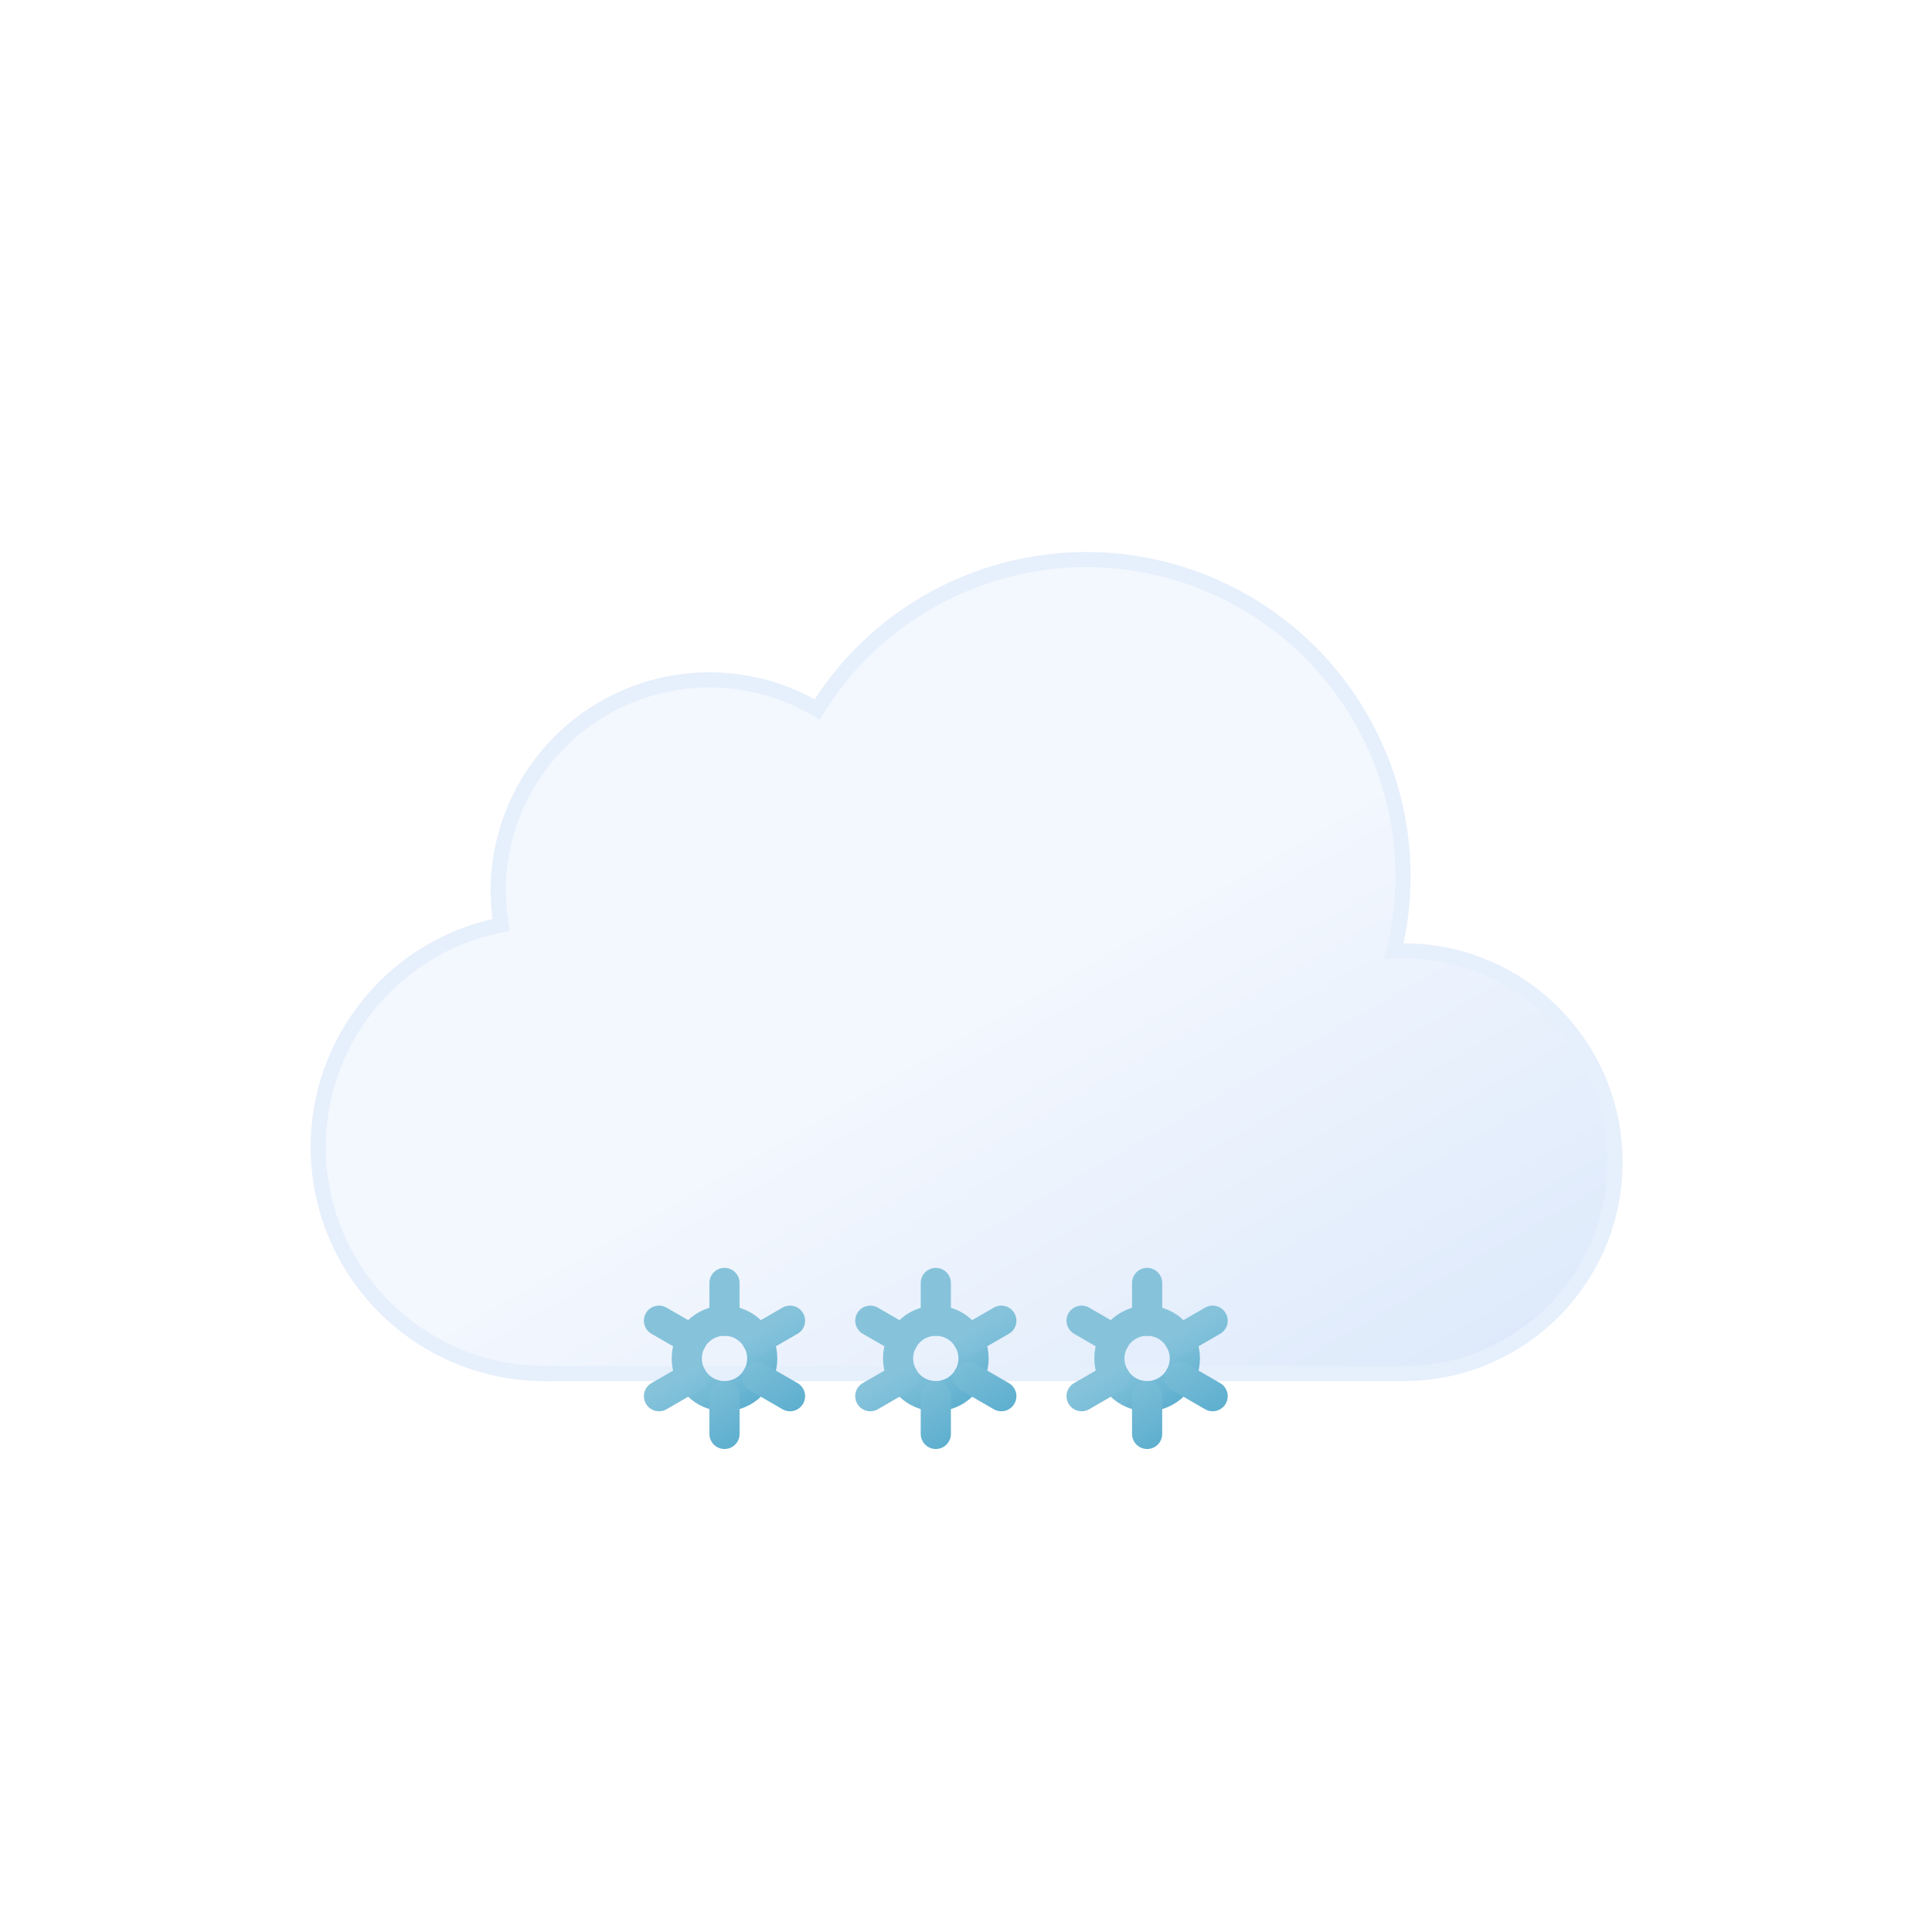
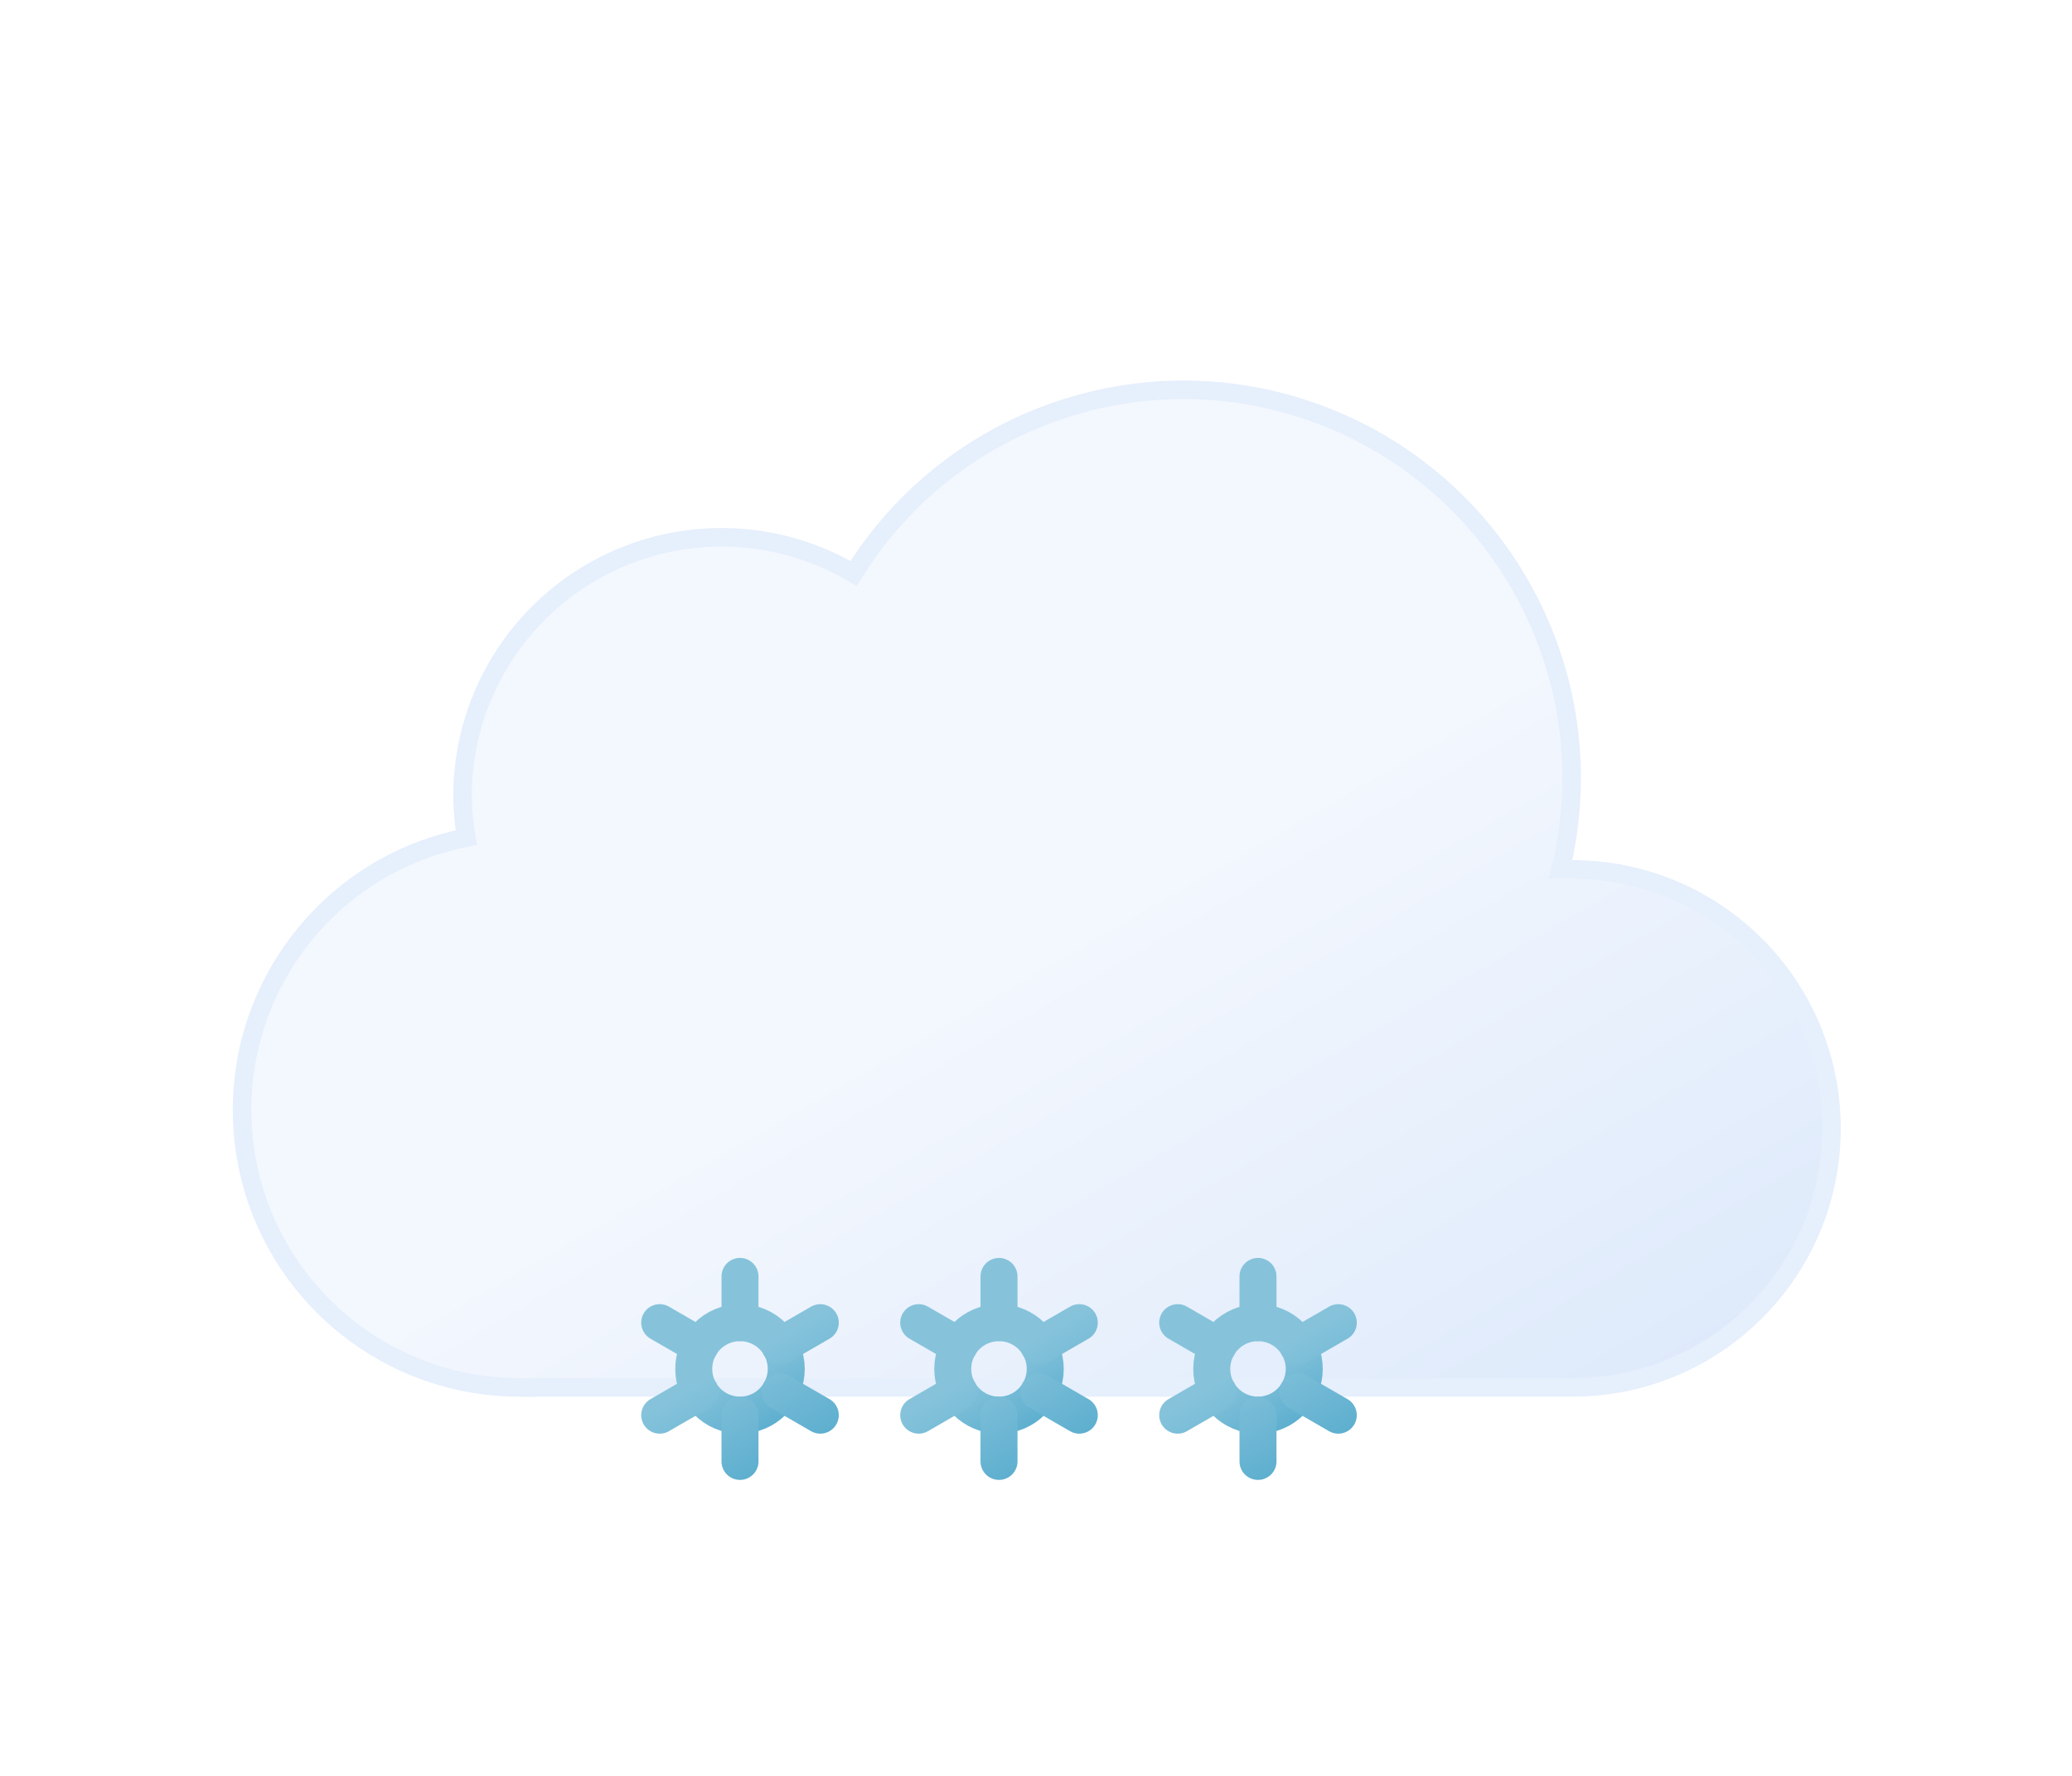
- <svg xmlns="http://www.w3.org/2000/svg" xmlns:xlink="http://www.w3.org/1999/xlink" viewBox="0 0 64 64">
+ <svg xmlns="http://www.w3.org/2000/svg" xmlns:xlink="http://www.w3.org/1999/xlink" viewBox="4 8 56 48">
  <defs>
    <linearGradient id="a" x1="22.56" y1="21.96" x2="39.2" y2="50.8" gradientUnits="userSpaceOnUse">
      <stop offset="0" stop-color="#f3f7fe" />
      <stop offset="0.45" stop-color="#f3f7fe" />
      <stop offset="1" stop-color="#deeafb" />
    </linearGradient>
    <linearGradient id="b" x1="30.12" y1="43.48" x2="31.88" y2="46.52" gradientUnits="userSpaceOnUse">
      <stop offset="0" stop-color="#86c3db" />
      <stop offset="0.45" stop-color="#86c3db" />
      <stop offset="1" stop-color="#5eafcf" />
    </linearGradient>
    <linearGradient id="c" x1="29.67" y1="42.69" x2="32.33" y2="47.31" xlink:href="#b" />
    <linearGradient id="d" x1="23.12" y1="43.48" x2="24.88" y2="46.52" xlink:href="#b" />
    <linearGradient id="e" x1="22.67" y1="42.69" x2="25.33" y2="47.31" xlink:href="#b" />
    <linearGradient id="f" x1="37.12" y1="43.48" x2="38.88" y2="46.52" xlink:href="#b" />
    <linearGradient id="g" x1="36.67" y1="42.69" x2="39.33" y2="47.31" xlink:href="#b" />
  </defs>
  <path d="M46.5,31.5l-.32,0a10.49,10.49,0,0,0-19.11-8,7,7,0,0,0-10.57,6,7.21,7.21,0,0,0,.1,1.14A7.5,7.5,0,0,0,18,45.5a4.19,4.19,0,0,0,.5,0v0h28a7,7,0,0,0,0-14Z" stroke="#e6effc" stroke-miterlimit="10" stroke-width="0.5" fill="url(#a)" />
  <g>
    <circle cx="31" cy="45" r="1.25" fill="none" stroke-miterlimit="10" stroke="url(#b)" />
    <path d="M33.17,46.25l-1.09-.63m-2.16-1.24-1.09-.63M31,42.5v1.25m0,3.75V46.25m-1.08-.63-1.09.63m4.34-2.5-1.09.63" fill="none" stroke-linecap="round" stroke-miterlimit="10" stroke="url(#c)" />
    <animateTransform attributeName="transform" type="translate" additive="sum" values="-1 -6; 1 12" dur="4s" repeatCount="indefinite" />
    <animateTransform attributeName="transform" type="rotate" additive="sum" values="0 31 45; 360 31 45" dur="9s" repeatCount="indefinite" />
    <animate attributeName="opacity" values="0;1;1;1;0" dur="4s" repeatCount="indefinite" />
  </g>
  <g>
    <circle cx="24" cy="45" r="1.25" fill="none" stroke-miterlimit="10" stroke="url(#d)" />
    <path d="M26.17,46.25l-1.09-.63m-2.16-1.24-1.09-.63M24,42.5v1.25m0,3.75V46.25m-1.08-.63-1.09.63m4.34-2.5-1.09.63" fill="none" stroke-linecap="round" stroke-miterlimit="10" stroke="url(#e)" />
    <animateTransform attributeName="transform" type="translate" additive="sum" values="1 -6; -1 12" begin="-2s" dur="4s" repeatCount="indefinite" />
    <animateTransform attributeName="transform" type="rotate" additive="sum" values="0 24 45; 360 24 45" dur="9s" repeatCount="indefinite" />
    <animate attributeName="opacity" values="0;1;1;1;0" begin="-2s" dur="4s" repeatCount="indefinite" />
  </g>
  <g>
    <circle cx="38" cy="45" r="1.25" fill="none" stroke-miterlimit="10" stroke="url(#f)" />
    <path d="M40.17,46.25l-1.09-.63m-2.16-1.24-1.09-.63M38,42.5v1.25m0,3.75V46.25m-1.08-.63-1.09.63m4.34-2.5-1.09.63" fill="none" stroke-linecap="round" stroke-miterlimit="10" stroke="url(#g)" />
    <animateTransform attributeName="transform" type="translate" additive="sum" values="1 -6; -1 12" begin="-1s" dur="4s" repeatCount="indefinite" />
    <animateTransform attributeName="transform" type="rotate" additive="sum" values="0 38 45; 360 38 45" dur="9s" repeatCount="indefinite" />
    <animate attributeName="opacity" values="0;1;1;1;0" begin="-1s" dur="4s" repeatCount="indefinite" />
  </g>
</svg>
